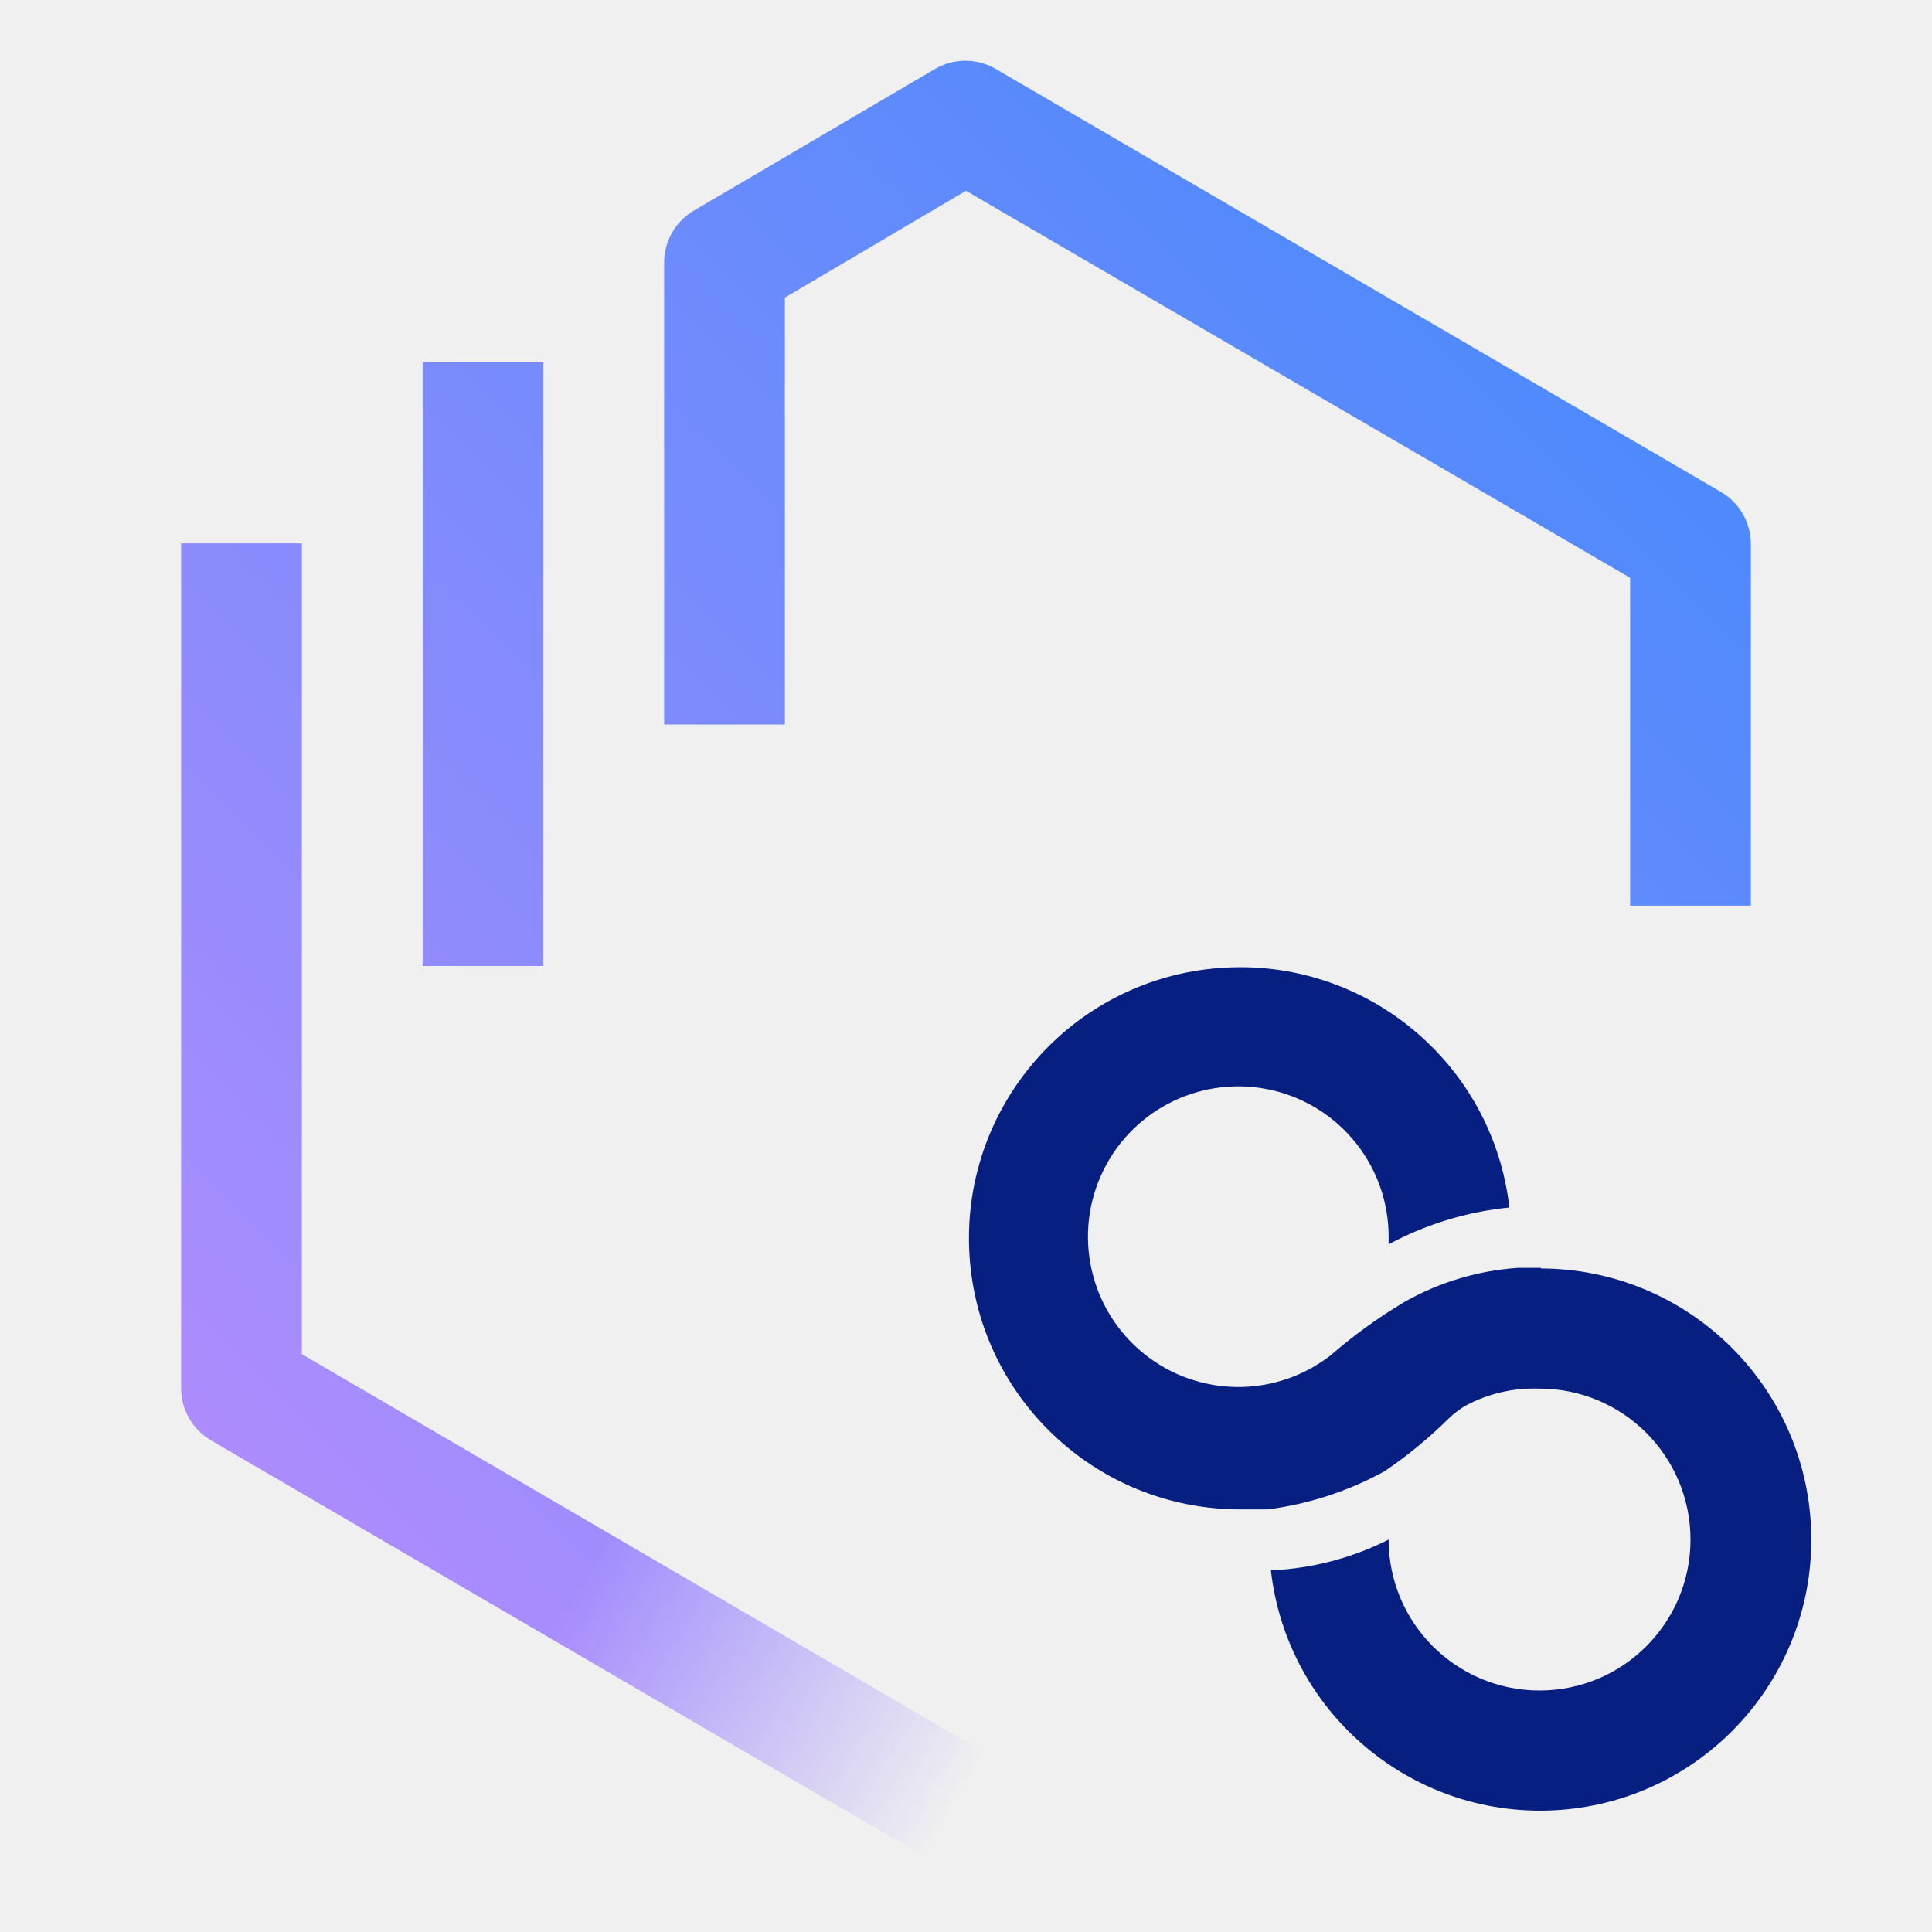
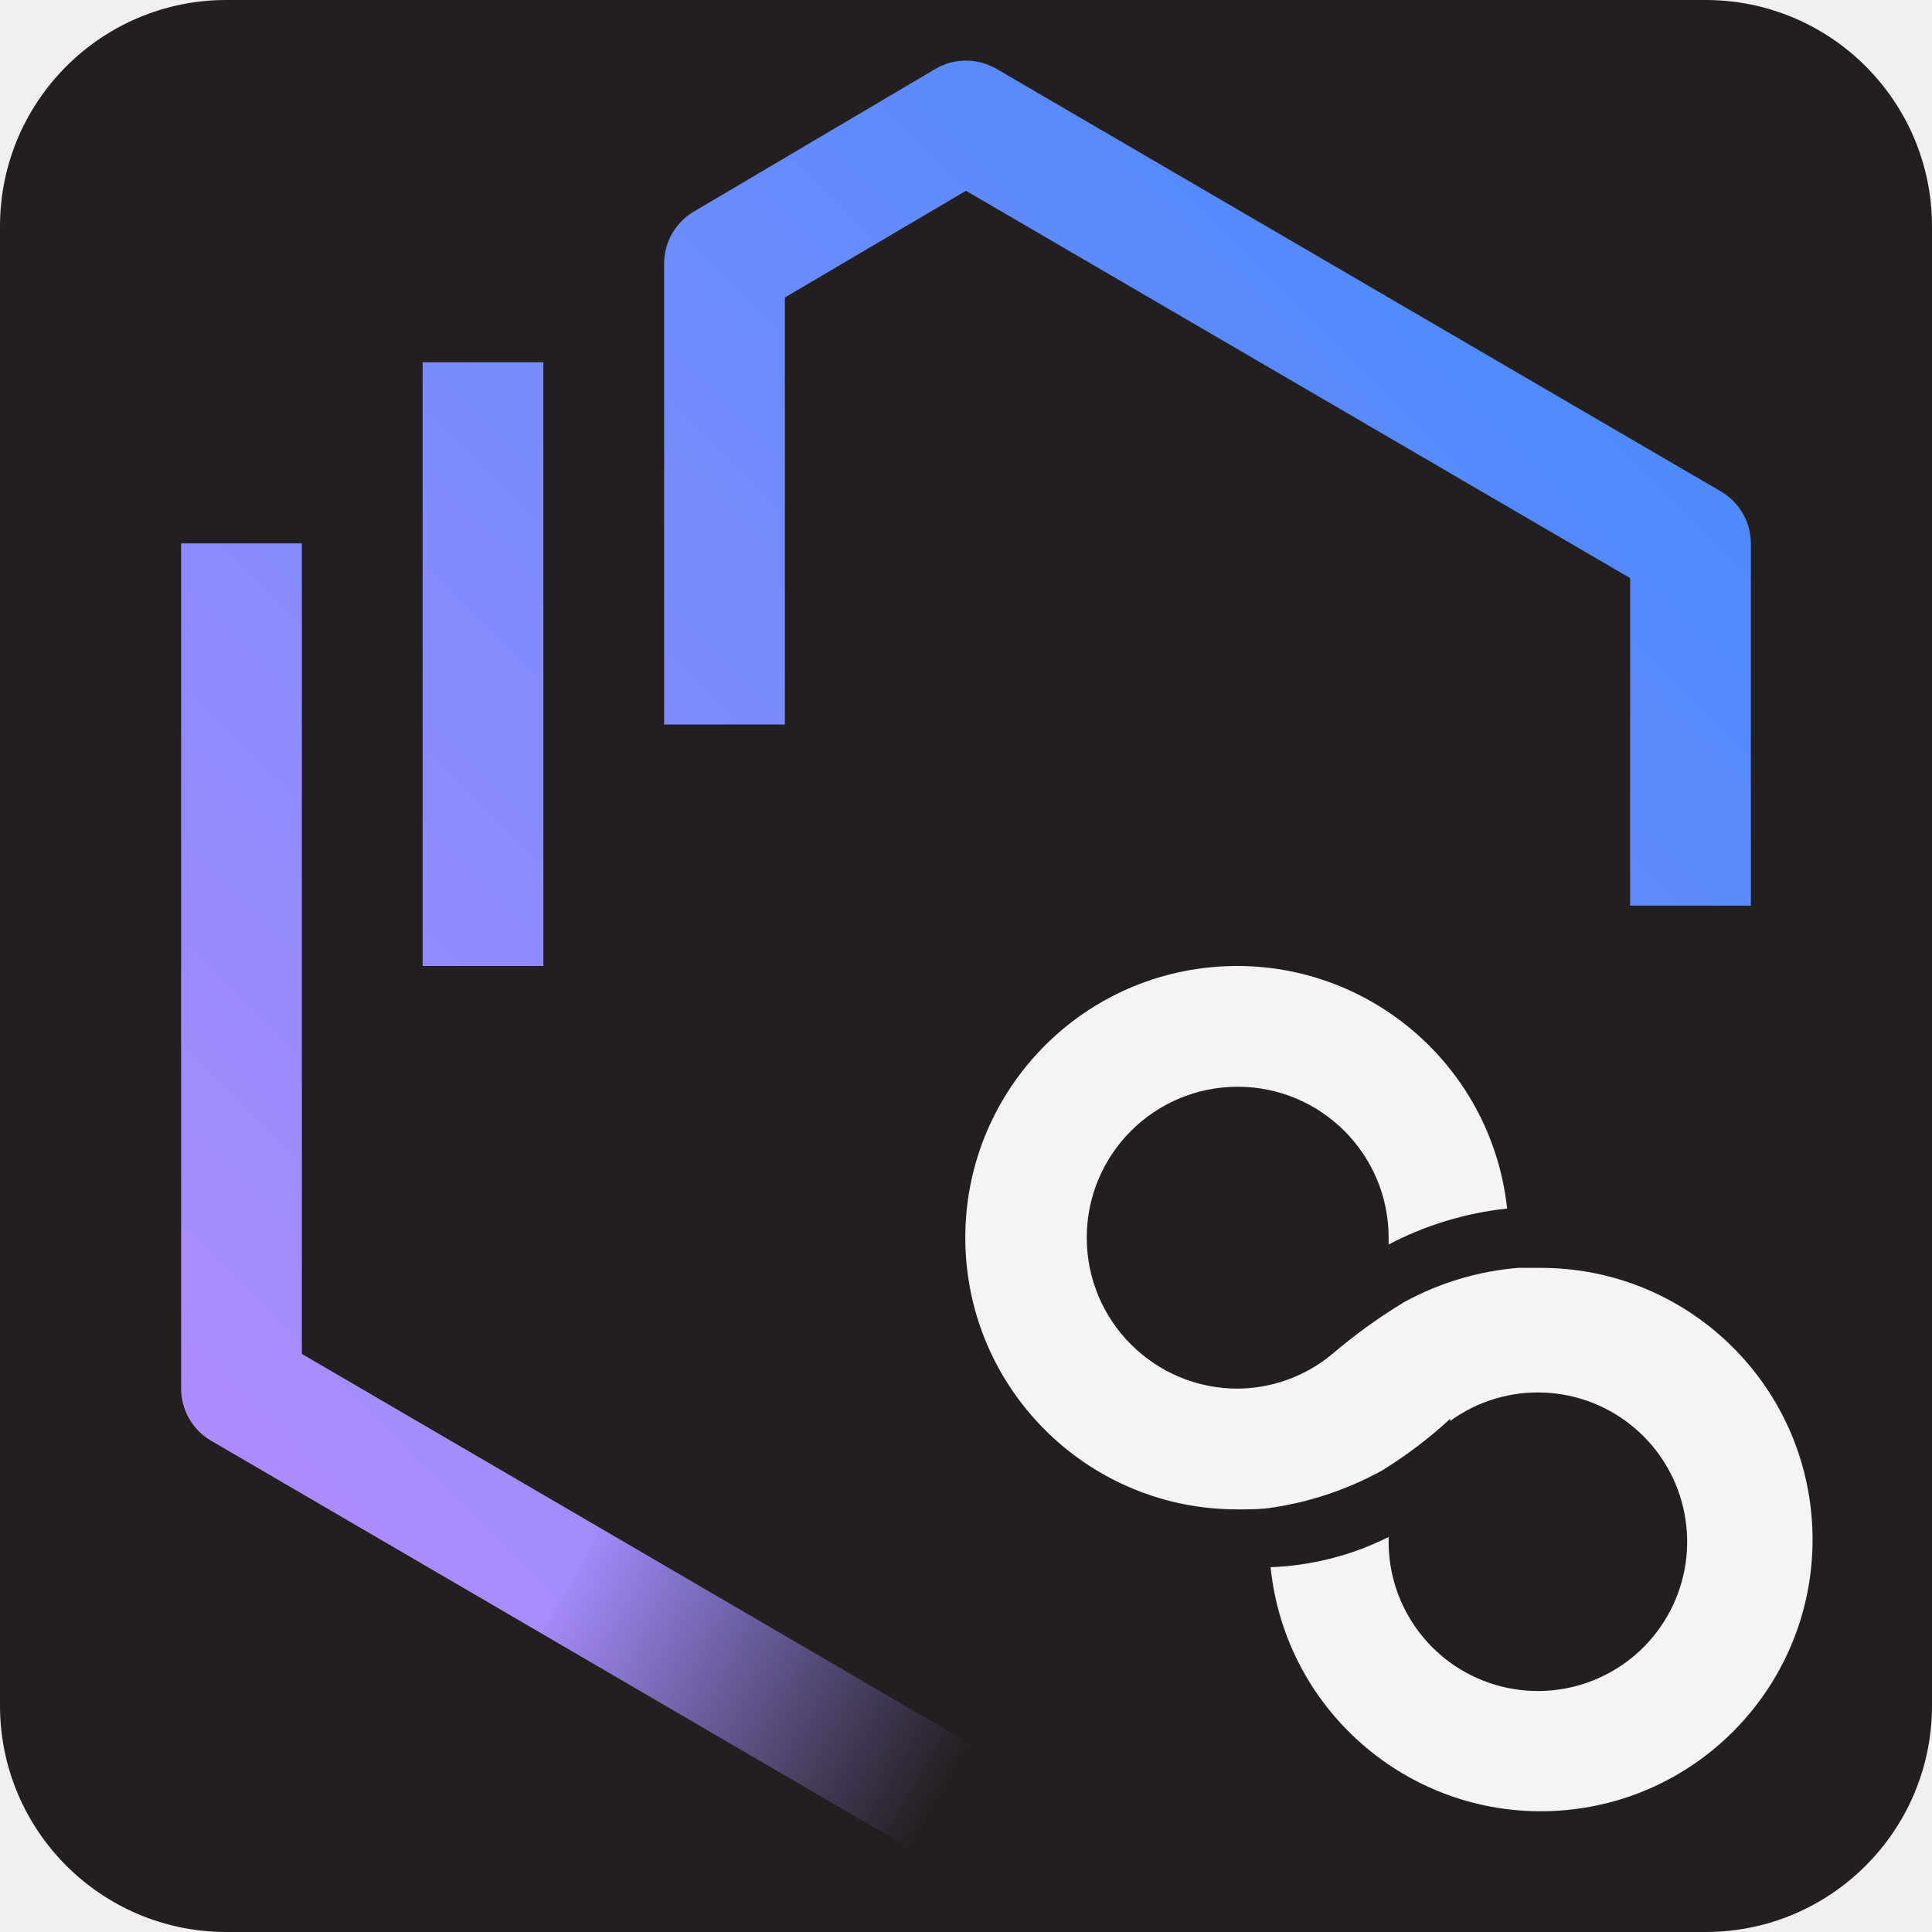
- <svg xmlns="http://www.w3.org/2000/svg" viewBox="0 0 32 32">
+ <svg xmlns="http://www.w3.org/2000/svg" id="Layer_1" data-name="Layer 1" viewBox="0 0 128 128">
  <defs>
-     <style>.cls-1{fill:#fff;}.cls-2{fill:url(#linear-gradient);}.cls-3{fill:#061f80;}.cls-4{mask:url(#mask);}.cls-5{fill:url(#linear-gradient-2);}</style>
-     <linearGradient id="linear-gradient" x1="-32.89" y1="2.17" x2="-29.02" y2="4.4" gradientTransform="matrix(0.5, 1.56, -0.87, 0.9, 31.09, 73.98)" gradientUnits="userSpaceOnUse">
+     <style>.cls-1{fill:#fff;}.cls-2{fill:url(#linear-gradient);}.cls-3{fill:#231f20;}.cls-4{fill:#f4f4f4;}.cls-5{mask:url(#mask);}.cls-6{fill:url(#linear-gradient-2);}</style>
+     <linearGradient id="linear-gradient" x1="79.53" y1="130.54" x2="94.99" y2="139.47" gradientTransform="matrix(0.5, 1.56, -0.87, 0.9, 124.37, -144.26)" gradientUnits="userSpaceOnUse">
      <stop offset="0" stop-opacity="0" />
      <stop offset="0.9" />
    </linearGradient>
-     <mask id="mask" x="0" y="0" width="32" height="32" maskUnits="userSpaceOnUse">
-       <path class="cls-1" d="M29,15H27V9.57L16,3.16,13,4.93V12H11V4.35a1,1,0,0,1,.49-.86l4-2.35a1,1,0,0,1,1,0l12,7A1,1,0,0,1,29,9Z" />
-       <rect class="cls-1" x="7" y="6" width="2" height="10" />
-       <path class="cls-1" d="M15.5,30.86l-12-7A1,1,0,0,1,3,23V9H5V22.43l11.5,6.71Z" />
-       <rect class="cls-2" x="11.25" y="24.5" width="3.05" height="8.06" transform="translate(-18.32 25.33) rotate(-60)" />
+     <mask id="mask" x="0" y="0" width="128" height="128" maskUnits="userSpaceOnUse">
+       <path class="cls-1" d="M116,60h-8V38.3L64,12.64,52,19.71V48H44V17.42A4,4,0,0,1,46,14L62,4.55a4,4,0,0,1,4,0l48,28A4,4,0,0,1,116,36Z" />
+       <rect class="cls-1" x="28" y="24" width="8" height="40" />
+       <path class="cls-1" d="M62,123.46l-48-28A4,4,0,0,1,12,92V36h8V89.7l46,26.84Z" />
+       <rect class="cls-2" x="44.99" y="98" width="12.2" height="32.25" transform="translate(-73.29 101.3) rotate(-60)" />
    </mask>
-     <linearGradient id="linear-gradient-2" y1="32" x2="32" gradientUnits="userSpaceOnUse">
+     <linearGradient id="linear-gradient-2" y1="128" x2="128" gradientUnits="userSpaceOnUse">
      <stop offset="0.1" stop-color="#b98cfd" />
      <stop offset="0.9" stop-color="#418afc" />
    </linearGradient>
  </defs>
-   <g id="Modifier">
-     <path class="cls-3" d="M25.52,21h-.38a4.42,4.42,0,0,0-1.87.56,8.46,8.46,0,0,0-1.22.88A2.49,2.49,0,1,1,23,20.5s0,.07,0,.11A5.33,5.33,0,0,1,25,20a4.49,4.49,0,1,0-4.45,5h.11L21,25a5.48,5.48,0,0,0,1.93-.63A7.41,7.41,0,0,0,24,23.49v0a1.64,1.64,0,0,1,.26-.2A2.4,2.4,0,0,1,25.5,23,2.5,2.5,0,1,1,23,25.5v0a4.78,4.78,0,0,1-1.95.51,4.49,4.49,0,1,0,4.47-5Z" />
-   </g>
-   <g id="_15_grid" data-name="15° grid">
-     <g class="cls-4">
-       <rect class="cls-5" width="32" height="32" />
-     </g>
+   <rect class="cls-3" width="128" height="128" rx="15" />
+   <path class="cls-4" d="M102.08,84h0s-.72,0-1.5,0a19,19,0,0,0-7.52,2.25,36.64,36.64,0,0,0-4.87,3.52A9.9,9.9,0,0,1,82,92,10,10,0,1,1,92,82c0,.15,0,.29,0,.45a21.92,21.92,0,0,1,7.85-2.38A18,18,0,1,0,82,100l.43,0h0s.77,0,1.45-.06a21.73,21.73,0,0,0,7.71-2.53A29.38,29.38,0,0,0,96.08,94v.14A9.89,9.89,0,1,1,92,102c0-.06,0-.11,0-.17a19,19,0,0,1-7.82,2A18,18,0,1,0,102.08,84Z" />
+   <g class="cls-5">
+     <rect class="cls-6" width="128" height="128" />
  </g>
</svg>
